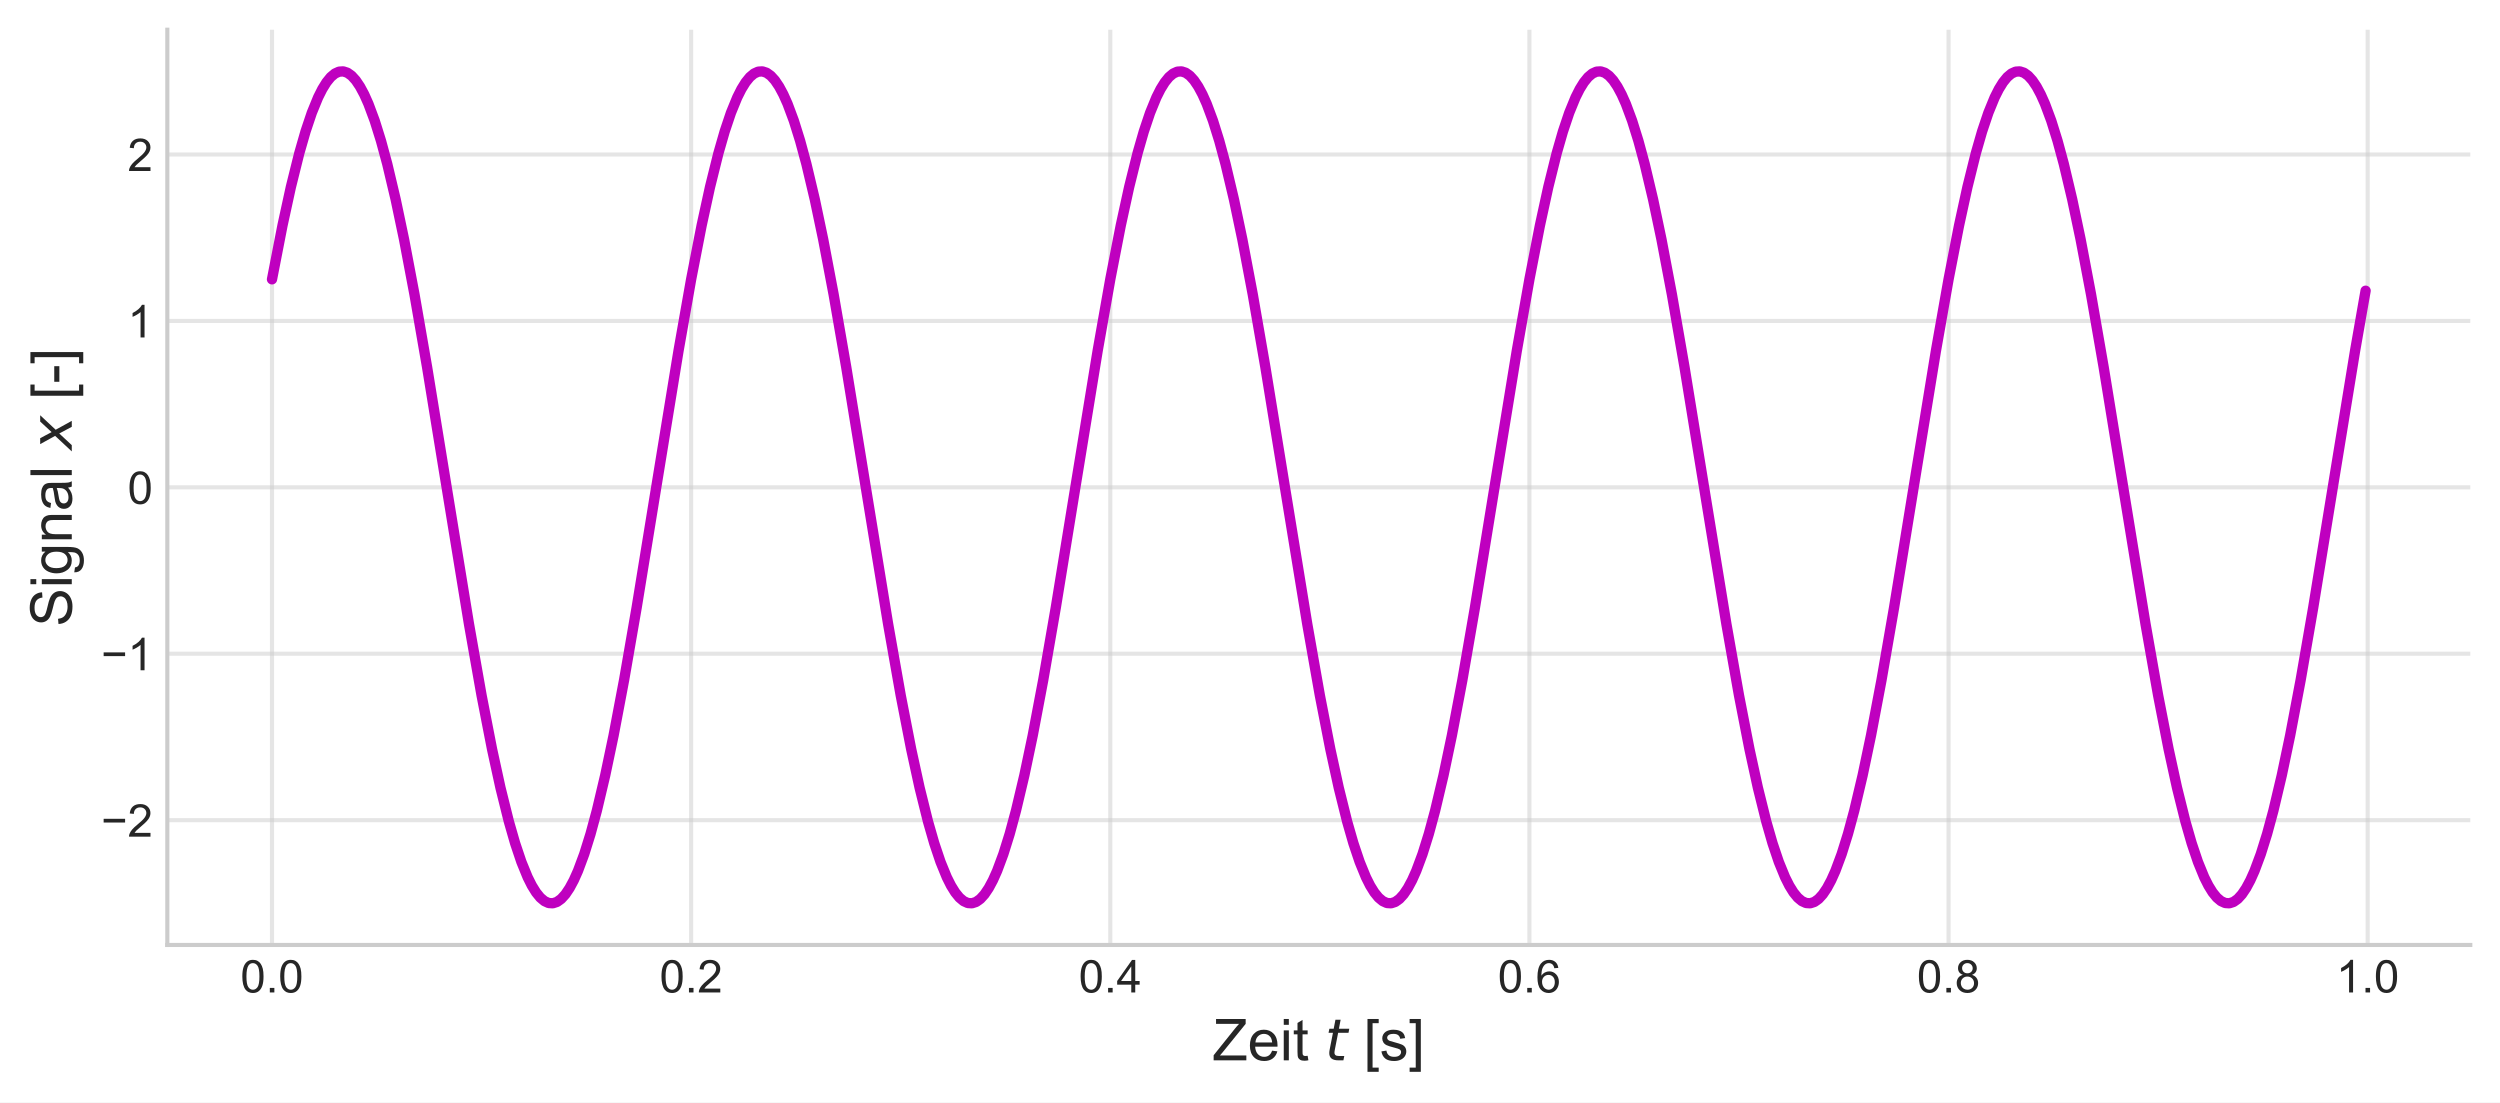
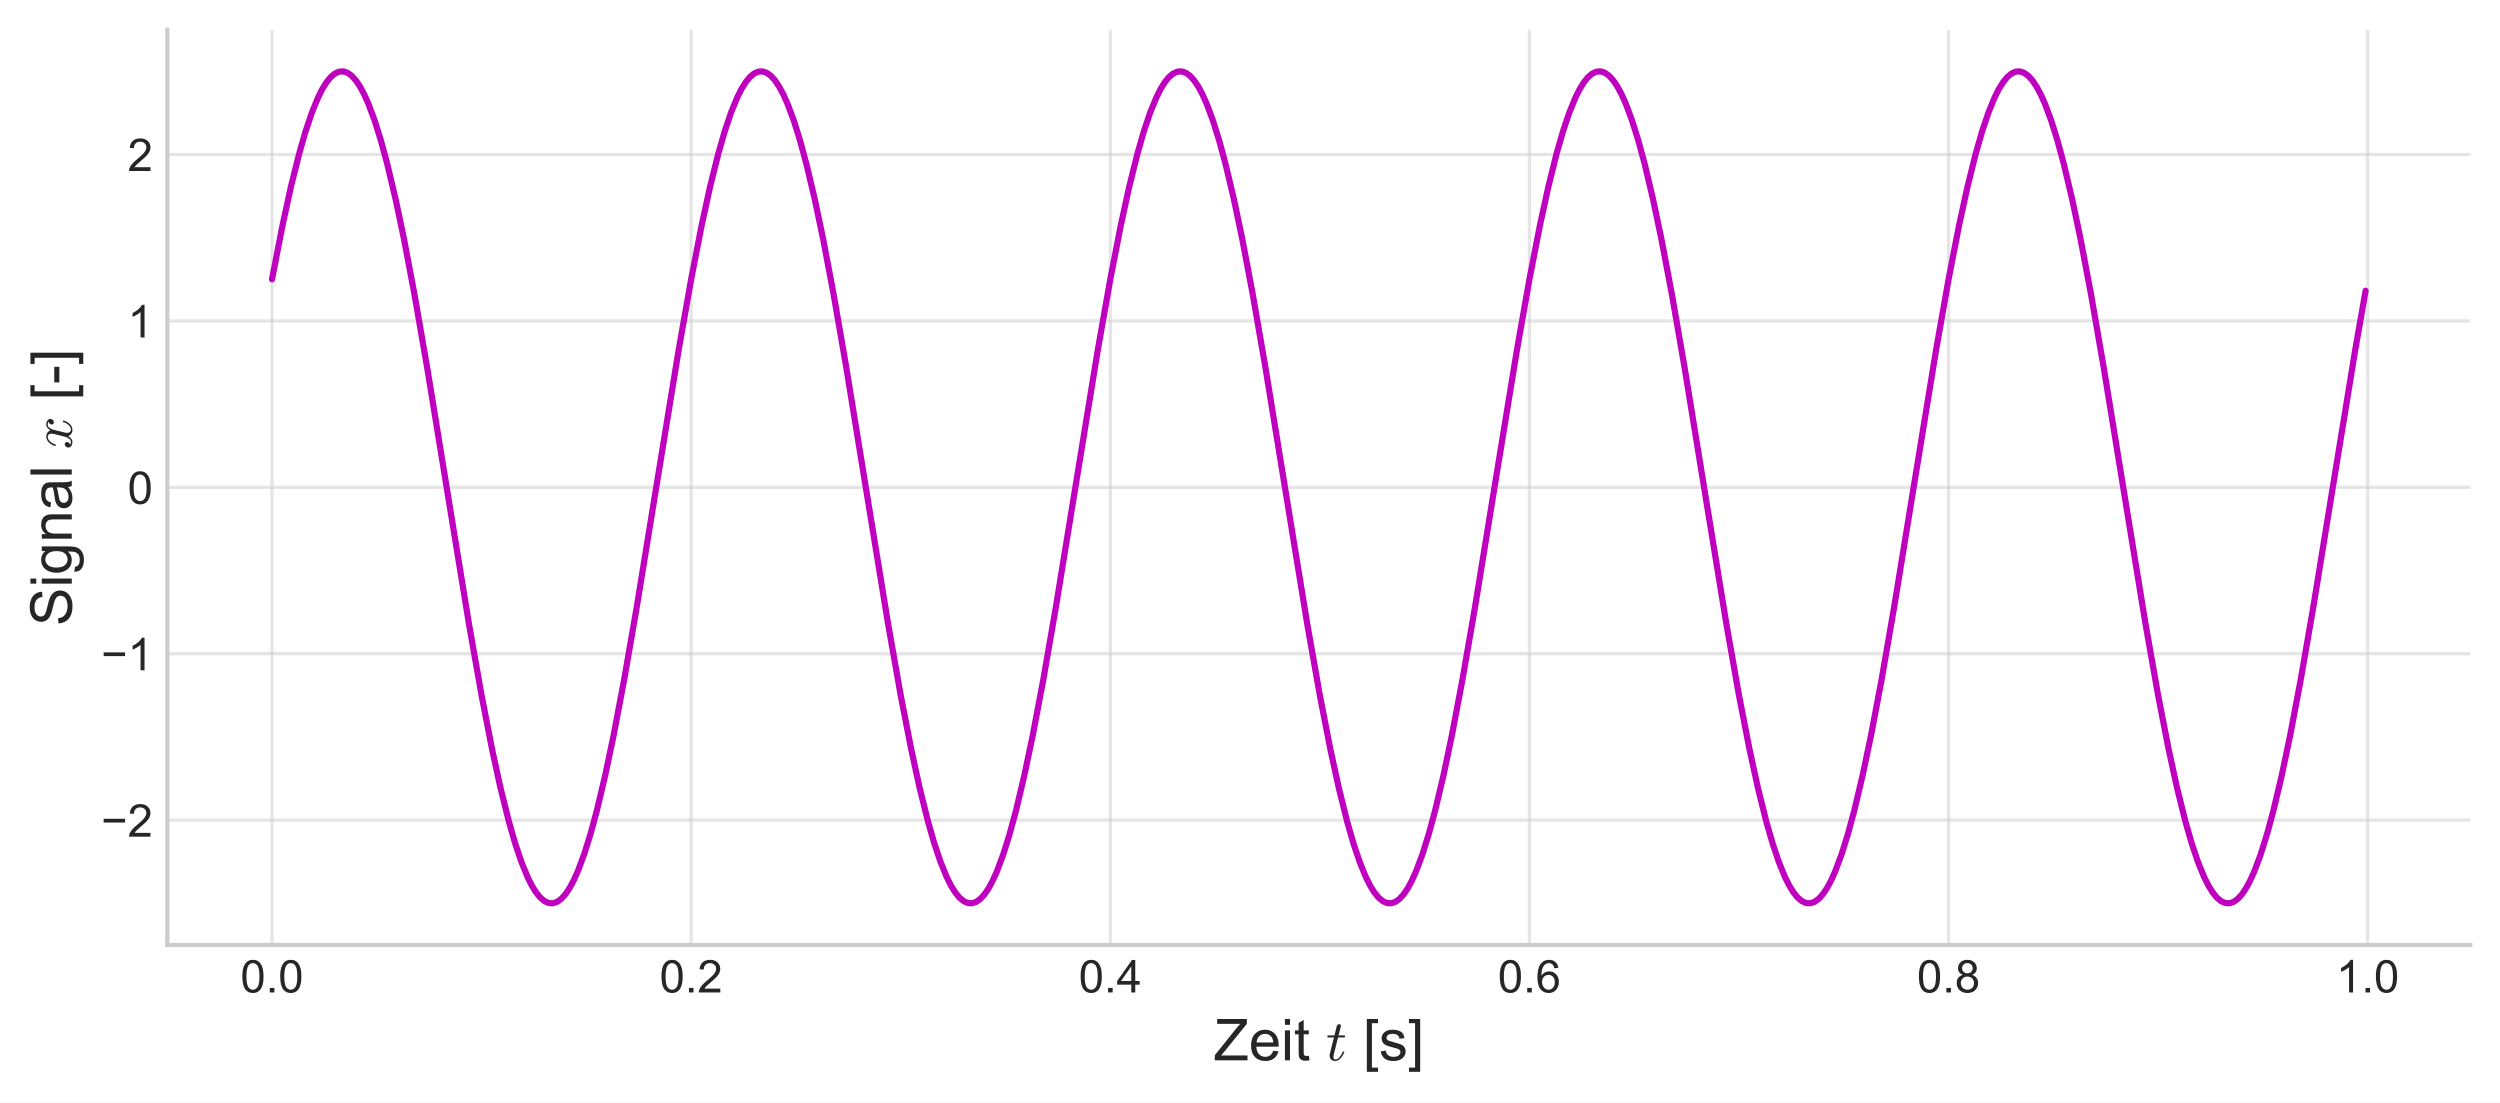
<svg xmlns="http://www.w3.org/2000/svg" xmlns:xlink="http://www.w3.org/1999/xlink" width="605.742pt" height="267.122pt" viewBox="0 0 605.742 267.122" version="1.1">
  <defs>
    <style type="text/css">*{stroke-linejoin: round; stroke-linecap: butt}</style>
  </defs>
  <g id="figure_1">
    <g id="patch_1">
      <path d="M -0 267.122  L 605.742 267.122  L 605.742 0  L -0 0  z " style="fill: #ffffff" />
    </g>
    <g id="axes_1">
      <g id="patch_2">
        <path d="M 40.542 228.96  L 598.542 228.96  L 598.542 7.2  L 40.542 7.2  z " style="fill: #ffffff" />
      </g>
      <g id="matplotlib.axis_1">
        <g id="xtick_1">
          <g id="line2d_1">
-             <path d="M 65.905 228.96  L 65.905 7.2  " clip-path="url(#pb44b450803)" style="fill: none; stroke: #cccccc; stroke-opacity: 0.5; stroke-linecap: round" />
+             <path d="M 65.905 228.96  L 65.905 7.2  " clip-path="url(#p95d1dbb4ed)" style="fill: none; stroke: #cccccc; stroke-opacity: 0.5; stroke-width: 0.8; stroke-linecap: round" />
          </g>
          <g id="line2d_2" />
          <g id="text_1">
            <g style="fill: #262626" transform="translate(58.26035 240.4683) scale(0.11 -0.11)">
              <defs>
                <path id="ArialMT-13" d="M 266 2259  Q 266 3072 433 3567  Q 600 4063 929 4331  Q 1259 4600 1759 4600  Q 2128 4600 2406 4451  Q 2684 4303 2865 4023  Q 3047 3744 3150 3342  Q 3253 2941 3253 2259  Q 3253 1453 3087 958  Q 2922 463 2592 192  Q 2263 -78 1759 -78  Q 1097 -78 719 397  Q 266 969 266 2259  z M 844 2259  Q 844 1131 1108 757  Q 1372 384 1759 384  Q 2147 384 2411 759  Q 2675 1134 2675 2259  Q 2675 3391 2411 3762  Q 2147 4134 1753 4134  Q 1366 4134 1134 3806  Q 844 3388 844 2259  z " transform="scale(0.015625)" />
                <path id="ArialMT-11" d="M 581 0  L 581 641  L 1222 641  L 1222 0  L 581 0  z " transform="scale(0.015625)" />
              </defs>
              <use xlink:href="#ArialMT-13" />
              <use xlink:href="#ArialMT-11" transform="translate(55.60938 0)" />
              <use xlink:href="#ArialMT-13" transform="translate(83.39062 0)" />
            </g>
          </g>
        </g>
        <g id="xtick_2">
          <g id="line2d_3">
-             <path d="M 167.461 228.96  L 167.461 7.2  " clip-path="url(#pb44b450803)" style="fill: none; stroke: #cccccc; stroke-opacity: 0.5; stroke-linecap: round" />
+             <path d="M 167.461 228.96  L 167.461 7.2  " clip-path="url(#p95d1dbb4ed)" style="fill: none; stroke: #cccccc; stroke-opacity: 0.5; stroke-width: 0.8; stroke-linecap: round" />
          </g>
          <g id="line2d_4" />
          <g id="text_2">
            <g style="fill: #262626" transform="translate(159.8165 240.4683) scale(0.11 -0.11)">
              <defs>
                <path id="ArialMT-15" d="M 3222 541  L 3222 0  L 194 0  Q 188 203 259 391  Q 375 700 629 1000  Q 884 1300 1366 1694  Q 2113 2306 2375 2664  Q 2638 3022 2638 3341  Q 2638 3675 2398 3904  Q 2159 4134 1775 4134  Q 1369 4134 1125 3890  Q 881 3647 878 3216  L 300 3275  Q 359 3922 746 4261  Q 1134 4600 1788 4600  Q 2447 4600 2831 4234  Q 3216 3869 3216 3328  Q 3216 3053 3103 2787  Q 2991 2522 2730 2228  Q 2469 1934 1863 1422  Q 1356 997 1212 845  Q 1069 694 975 541  L 3222 541  z " transform="scale(0.015625)" />
              </defs>
              <use xlink:href="#ArialMT-13" />
              <use xlink:href="#ArialMT-11" transform="translate(55.60938 0)" />
              <use xlink:href="#ArialMT-15" transform="translate(83.39062 0)" />
            </g>
          </g>
        </g>
        <g id="xtick_3">
          <g id="line2d_5">
-             <path d="M 269.018 228.96  L 269.018 7.2  " clip-path="url(#pb44b450803)" style="fill: none; stroke: #cccccc; stroke-opacity: 0.5; stroke-linecap: round" />
+             <path d="M 269.018 228.96  L 269.018 7.2  " clip-path="url(#p95d1dbb4ed)" style="fill: none; stroke: #cccccc; stroke-opacity: 0.5; stroke-width: 0.8; stroke-linecap: round" />
          </g>
          <g id="line2d_6" />
          <g id="text_3">
            <g style="fill: #262626" transform="translate(261.3726 240.4683) scale(0.11 -0.11)">
              <defs>
                <path id="ArialMT-17" d="M 2069 0  L 2069 1097  L 81 1097  L 81 1613  L 2172 4581  L 2631 4581  L 2631 1613  L 3250 1613  L 3250 1097  L 2631 1097  L 2631 0  L 2069 0  z M 2069 1613  L 2069 3678  L 634 1613  L 2069 1613  z " transform="scale(0.015625)" />
              </defs>
              <use xlink:href="#ArialMT-13" />
              <use xlink:href="#ArialMT-11" transform="translate(55.60938 0)" />
              <use xlink:href="#ArialMT-17" transform="translate(83.39062 0)" />
            </g>
          </g>
        </g>
        <g id="xtick_4">
          <g id="line2d_7">
-             <path d="M 370.574 228.96  L 370.574 7.2  " clip-path="url(#pb44b450803)" style="fill: none; stroke: #cccccc; stroke-opacity: 0.5; stroke-linecap: round" />
+             <path d="M 370.574 228.96  L 370.574 7.2  " clip-path="url(#p95d1dbb4ed)" style="fill: none; stroke: #cccccc; stroke-opacity: 0.5; stroke-width: 0.8; stroke-linecap: round" />
          </g>
          <g id="line2d_8" />
          <g id="text_4">
            <g style="fill: #262626" transform="translate(362.9287 240.4683) scale(0.11 -0.11)">
              <defs>
                <path id="ArialMT-19" d="M 3184 3459  L 2625 3416  Q 2550 3747 2413 3897  Q 2184 4138 1850 4138  Q 1581 4138 1378 3988  Q 1113 3794 959 3422  Q 806 3050 800 2363  Q 1003 2672 1297 2822  Q 1591 2972 1913 2972  Q 2475 2972 2870 2558  Q 3266 2144 3266 1488  Q 3266 1056 3080 686  Q 2894 316 2569 119  Q 2244 -78 1831 -78  Q 1128 -78 684 439  Q 241 956 241 2144  Q 241 3472 731 4075  Q 1159 4600 1884 4600  Q 2425 4600 2770 4297  Q 3116 3994 3184 3459  z M 888 1484  Q 888 1194 1011 928  Q 1134 663 1356 523  Q 1578 384 1822 384  Q 2178 384 2434 671  Q 2691 959 2691 1453  Q 2691 1928 2437 2201  Q 2184 2475 1800 2475  Q 1419 2475 1153 2201  Q 888 1928 888 1484  z " transform="scale(0.015625)" />
              </defs>
              <use xlink:href="#ArialMT-13" />
              <use xlink:href="#ArialMT-11" transform="translate(55.60938 0)" />
              <use xlink:href="#ArialMT-19" transform="translate(83.39062 0)" />
            </g>
          </g>
        </g>
        <g id="xtick_5">
          <g id="line2d_9">
-             <path d="M 472.13 228.96  L 472.13 7.2  " clip-path="url(#pb44b450803)" style="fill: none; stroke: #cccccc; stroke-opacity: 0.5; stroke-linecap: round" />
+             <path d="M 472.13 228.96  L 472.13 7.2  " clip-path="url(#p95d1dbb4ed)" style="fill: none; stroke: #cccccc; stroke-opacity: 0.5; stroke-width: 0.8; stroke-linecap: round" />
          </g>
          <g id="line2d_10" />
          <g id="text_5">
            <g style="fill: #262626" transform="translate(464.4848 240.4683) scale(0.11 -0.11)">
              <defs>
                <path id="ArialMT-1b" d="M 1131 2484  Q 781 2613 612 2850  Q 444 3088 444 3419  Q 444 3919 803 4259  Q 1163 4600 1759 4600  Q 2359 4600 2725 4251  Q 3091 3903 3091 3403  Q 3091 3084 2923 2848  Q 2756 2613 2416 2484  Q 2838 2347 3058 2040  Q 3278 1734 3278 1309  Q 3278 722 2862 322  Q 2447 -78 1769 -78  Q 1091 -78 675 323  Q 259 725 259 1325  Q 259 1772 486 2073  Q 713 2375 1131 2484  z M 1019 3438  Q 1019 3113 1228 2906  Q 1438 2700 1772 2700  Q 2097 2700 2305 2904  Q 2513 3109 2513 3406  Q 2513 3716 2298 3927  Q 2084 4138 1766 4138  Q 1444 4138 1231 3931  Q 1019 3725 1019 3438  z M 838 1322  Q 838 1081 952 856  Q 1066 631 1291 507  Q 1516 384 1775 384  Q 2178 384 2440 643  Q 2703 903 2703 1303  Q 2703 1709 2433 1975  Q 2163 2241 1756 2241  Q 1359 2241 1098 1978  Q 838 1716 838 1322  z " transform="scale(0.015625)" />
              </defs>
              <use xlink:href="#ArialMT-13" />
              <use xlink:href="#ArialMT-11" transform="translate(55.60938 0)" />
              <use xlink:href="#ArialMT-1b" transform="translate(83.39062 0)" />
            </g>
          </g>
        </g>
        <g id="xtick_6">
          <g id="line2d_11">
-             <path d="M 573.686 228.96  L 573.686 7.2  " clip-path="url(#pb44b450803)" style="fill: none; stroke: #cccccc; stroke-opacity: 0.5; stroke-linecap: round" />
+             <path d="M 573.686 228.96  L 573.686 7.2  " clip-path="url(#p95d1dbb4ed)" style="fill: none; stroke: #cccccc; stroke-opacity: 0.5; stroke-width: 0.8; stroke-linecap: round" />
          </g>
          <g id="line2d_12" />
          <g id="text_6">
            <g style="fill: #262626" transform="translate(566.0409 240.4683) scale(0.11 -0.11)">
              <defs>
                <path id="ArialMT-14" d="M 2384 0  L 1822 0  L 1822 3584  Q 1619 3391 1289 3197  Q 959 3003 697 2906  L 697 3450  Q 1169 3672 1522 3987  Q 1875 4303 2022 4600  L 2384 4600  L 2384 0  z " transform="scale(0.015625)" />
              </defs>
              <use xlink:href="#ArialMT-14" />
              <use xlink:href="#ArialMT-11" transform="translate(55.60938 0)" />
              <use xlink:href="#ArialMT-13" transform="translate(83.39062 0)" />
            </g>
          </g>
        </g>
        <g id="text_7">
-           <g style="fill: #262626" transform="translate(293.7817 256.9756) scale(0.14 -0.14)">
+           <g style="fill: #262626" transform="translate(294.0617 256.9756) scale(0.14 -0.14)">
            <defs>
              <path id="ArialMT-3d" d="M 128 0  L 128 563  L 2475 3497  Q 2725 3809 2950 4041  L 394 4041  L 394 4581  L 3675 4581  L 3675 4041  L 1103 863  L 825 541  L 3750 541  L 3750 0  L 128 0  z " transform="scale(0.015625)" />
              <path id="ArialMT-48" d="M 2694 1069  L 3275 997  Q 3138 488 2766 206  Q 2394 -75 1816 -75  Q 1088 -75 661 373  Q 234 822 234 1631  Q 234 2469 665 2931  Q 1097 3394 1784 3394  Q 2450 3394 2872 2941  Q 3294 2488 3294 1666  Q 3294 1616 3291 1516  L 816 1516  Q 847 969 1125 678  Q 1403 388 1819 388  Q 2128 388 2347 550  Q 2566 713 2694 1069  z M 847 1978  L 2700 1978  Q 2663 2397 2488 2606  Q 2219 2931 1791 2931  Q 1403 2931 1139 2672  Q 875 2413 847 1978  z " transform="scale(0.015625)" />
              <path id="ArialMT-4c" d="M 425 3934  L 425 4581  L 988 4581  L 988 3934  L 425 3934  z M 425 0  L 425 3319  L 988 3319  L 988 0  L 425 0  z " transform="scale(0.015625)" />
              <path id="ArialMT-57" d="M 1650 503  L 1731 6  Q 1494 -44 1306 -44  Q 1000 -44 831 53  Q 663 150 594 308  Q 525 466 525 972  L 525 2881  L 113 2881  L 113 3319  L 525 3319  L 525 4141  L 1084 4478  L 1084 3319  L 1650 3319  L 1650 2881  L 1084 2881  L 1084 941  Q 1084 700 1114 631  Q 1144 563 1211 522  Q 1278 481 1403 481  Q 1497 481 1650 503  z " transform="scale(0.015625)" />
              <path id="ArialMT-3" transform="scale(0.015625)" />
-               <path id="DejaVuSans-Oblique-57" d="M 2706 3500  L 2619 3053  L 1472 3053  L 1100 1153  Q 1081 1047 1072 975  Q 1063 903 1063 863  Q 1063 663 1183 572  Q 1303 481 1569 481  L 2150 481  L 2053 0  L 1503 0  Q 991 0 739 200  Q 488 400 488 806  Q 488 878 497 964  Q 506 1050 525 1153  L 897 3053  L 409 3053  L 500 3500  L 978 3500  L 1172 4494  L 1747 4494  L 1556 3500  L 2706 3500  z " transform="scale(0.015625)" />
+               <path id="Cmmi10-30" d="M 397 519  Q 397 613 416 697  L 878 2534  L 206 2534  Q 141 2534 141 2619  Q 166 2759 225 2759  L 934 2759  L 1191 3803  Q 1216 3888 1291 3947  Q 1366 4006 1459 4006  Q 1541 4006 1595 3957  Q 1650 3909 1650 3828  Q 1650 3809 1648 3798  Q 1647 3788 1644 3775  L 1388 2759  L 2047 2759  Q 2113 2759 2113 2675  Q 2109 2659 2100 2621  Q 2091 2584 2075 2559  Q 2059 2534 2028 2534  L 1331 2534  L 872 684  Q 825 503 825 372  Q 825 97 1013 97  Q 1294 97 1511 361  Q 1728 625 1844 941  Q 1869 978 1894 978  L 1972 978  Q 1997 978 2012 961  Q 2028 944 2028 922  Q 2028 909 2022 903  Q 1881 516 1612 222  Q 1344 -72 997 -72  Q 744 -72 570 93  Q 397 259 397 519  z " transform="scale(0.015625)" />
              <path id="ArialMT-3e" d="M 434 -1272  L 434 4581  L 1675 4581  L 1675 4116  L 997 4116  L 997 -806  L 1675 -806  L 1675 -1272  L 434 -1272  z " transform="scale(0.015625)" />
              <path id="ArialMT-56" d="M 197 991  L 753 1078  Q 800 744 1014 566  Q 1228 388 1613 388  Q 2000 388 2187 545  Q 2375 703 2375 916  Q 2375 1106 2209 1216  Q 2094 1291 1634 1406  Q 1016 1563 777 1677  Q 538 1791 414 1992  Q 291 2194 291 2438  Q 291 2659 392 2848  Q 494 3038 669 3163  Q 800 3259 1026 3326  Q 1253 3394 1513 3394  Q 1903 3394 2198 3281  Q 2494 3169 2634 2976  Q 2775 2784 2828 2463  L 2278 2388  Q 2241 2644 2061 2787  Q 1881 2931 1553 2931  Q 1166 2931 1000 2803  Q 834 2675 834 2503  Q 834 2394 903 2306  Q 972 2216 1119 2156  Q 1203 2125 1616 2013  Q 2213 1853 2448 1751  Q 2684 1650 2818 1456  Q 2953 1263 2953 975  Q 2953 694 2789 445  Q 2625 197 2315 61  Q 2006 -75 1616 -75  Q 969 -75 630 194  Q 291 463 197 991  z " transform="scale(0.015625)" />
              <path id="ArialMT-40" d="M 1363 -1272  L 122 -1272  L 122 -806  L 800 -806  L 800 4116  L 122 4116  L 122 4581  L 1363 4581  L 1363 -1272  z " transform="scale(0.015625)" />
            </defs>
            <use xlink:href="#ArialMT-3d" transform="translate(0 0.421875)" />
            <use xlink:href="#ArialMT-48" transform="translate(61.08398 0.421875)" />
            <use xlink:href="#ArialMT-4c" transform="translate(116.6992 0.421875)" />
            <use xlink:href="#ArialMT-57" transform="translate(138.916 0.421875)" />
            <use xlink:href="#ArialMT-3" transform="translate(166.6992 0.421875)" />
-             <use xlink:href="#DejaVuSans-Oblique-57" transform="translate(194.4824 0.421875)" />
-             <use xlink:href="#ArialMT-3" transform="translate(233.6914 0.421875)" />
-             <use xlink:href="#ArialMT-3e" transform="translate(261.4746 0.421875)" />
-             <use xlink:href="#ArialMT-56" transform="translate(289.2578 0.421875)" />
-             <use xlink:href="#ArialMT-40" transform="translate(339.2578 0.421875)" />
+             <use xlink:href="#Cmmi10-30" transform="translate(194.4824 0.421875)" />
+             <use xlink:href="#ArialMT-3" transform="translate(230.5664 0.421875)" />
+             <use xlink:href="#ArialMT-3e" transform="translate(258.3496 0.421875)" />
+             <use xlink:href="#ArialMT-56" transform="translate(286.1328 0.421875)" />
+             <use xlink:href="#ArialMT-40" transform="translate(336.1328 0.421875)" />
          </g>
        </g>
      </g>
      <g id="matplotlib.axis_2">
        <g id="ytick_1">
          <g id="line2d_13">
-             <path d="M 40.542 198.724  L 598.542 198.724  " clip-path="url(#pb44b450803)" style="fill: none; stroke: #cccccc; stroke-opacity: 0.5; stroke-linecap: round" />
+             <path d="M 40.542 198.724  L 598.542 198.724  " clip-path="url(#p95d1dbb4ed)" style="fill: none; stroke: #cccccc; stroke-opacity: 0.5; stroke-width: 0.8; stroke-linecap: round" />
          </g>
          <g id="line2d_14" />
          <g id="text_8">
            <g style="fill: #262626" transform="translate(24.5 202.7286) scale(0.11 -0.11)">
              <defs>
                <path id="ArialMT-ed" d="M 3381 1997  L 356 1997  L 356 2522  L 3381 2522  L 3381 1997  z " transform="scale(0.015625)" />
              </defs>
              <use xlink:href="#ArialMT-ed" />
              <use xlink:href="#ArialMT-15" transform="translate(58.40625 0)" />
            </g>
          </g>
        </g>
        <g id="ytick_2">
          <g id="line2d_15">
-             <path d="M 40.542 158.402  L 598.542 158.402  " clip-path="url(#pb44b450803)" style="fill: none; stroke: #cccccc; stroke-opacity: 0.5; stroke-linecap: round" />
+             <path d="M 40.542 158.402  L 598.542 158.402  " clip-path="url(#p95d1dbb4ed)" style="fill: none; stroke: #cccccc; stroke-opacity: 0.5; stroke-width: 0.8; stroke-linecap: round" />
          </g>
          <g id="line2d_16" />
          <g id="text_9">
            <g style="fill: #262626" transform="translate(24.5 162.4064) scale(0.11 -0.11)">
              <use xlink:href="#ArialMT-ed" />
              <use xlink:href="#ArialMT-14" transform="translate(58.40625 0)" />
            </g>
          </g>
        </g>
        <g id="ytick_3">
          <g id="line2d_17">
-             <path d="M 40.542 118.08  L 598.542 118.08  " clip-path="url(#pb44b450803)" style="fill: none; stroke: #cccccc; stroke-opacity: 0.5; stroke-linecap: round" />
+             <path d="M 40.542 118.08  L 598.542 118.08  " clip-path="url(#p95d1dbb4ed)" style="fill: none; stroke: #cccccc; stroke-opacity: 0.5; stroke-width: 0.8; stroke-linecap: round" />
          </g>
          <g id="line2d_18" />
          <g id="text_10">
            <g style="fill: #262626" transform="translate(30.92469 122.0841) scale(0.11 -0.11)">
              <use xlink:href="#ArialMT-13" />
            </g>
          </g>
        </g>
        <g id="ytick_4">
          <g id="line2d_19">
-             <path d="M 40.542 77.758  L 598.542 77.758  " clip-path="url(#pb44b450803)" style="fill: none; stroke: #cccccc; stroke-opacity: 0.5; stroke-linecap: round" />
+             <path d="M 40.542 77.758  L 598.542 77.758  " clip-path="url(#p95d1dbb4ed)" style="fill: none; stroke: #cccccc; stroke-opacity: 0.5; stroke-width: 0.8; stroke-linecap: round" />
          </g>
          <g id="line2d_20" />
          <g id="text_11">
            <g style="fill: #262626" transform="translate(30.92469 81.76194) scale(0.11 -0.11)">
              <use xlink:href="#ArialMT-14" />
            </g>
          </g>
        </g>
        <g id="ytick_5">
          <g id="line2d_21">
-             <path d="M 40.542 37.436  L 598.542 37.436  " clip-path="url(#pb44b450803)" style="fill: none; stroke: #cccccc; stroke-opacity: 0.5; stroke-linecap: round" />
+             <path d="M 40.542 37.436  L 598.542 37.436  " clip-path="url(#p95d1dbb4ed)" style="fill: none; stroke: #cccccc; stroke-opacity: 0.5; stroke-width: 0.8; stroke-linecap: round" />
          </g>
          <g id="line2d_22" />
          <g id="text_12">
            <g style="fill: #262626" transform="translate(30.92469 41.43973) scale(0.11 -0.11)">
              <use xlink:href="#ArialMT-15" />
            </g>
          </g>
        </g>
        <g id="text_13">
-           <g style="fill: #262626" transform="translate(17.42 151.82) rotate(-90) scale(0.14 -0.14)">
+           <g style="fill: #262626" transform="translate(17.42 151.68) rotate(-90) scale(0.14 -0.14)">
            <defs>
              <path id="ArialMT-36" d="M 288 1472  L 859 1522  Q 900 1178 1048 958  Q 1197 738 1509 602  Q 1822 466 2213 466  Q 2559 466 2825 569  Q 3091 672 3220 851  Q 3350 1031 3350 1244  Q 3350 1459 3225 1620  Q 3100 1781 2813 1891  Q 2628 1963 1997 2114  Q 1366 2266 1113 2400  Q 784 2572 623 2826  Q 463 3081 463 3397  Q 463 3744 659 4045  Q 856 4347 1234 4503  Q 1613 4659 2075 4659  Q 2584 4659 2973 4495  Q 3363 4331 3572 4012  Q 3781 3694 3797 3291  L 3216 3247  Q 3169 3681 2898 3903  Q 2628 4125 2100 4125  Q 1550 4125 1298 3923  Q 1047 3722 1047 3438  Q 1047 3191 1225 3031  Q 1400 2872 2139 2705  Q 2878 2538 3153 2413  Q 3553 2228 3743 1945  Q 3934 1663 3934 1294  Q 3934 928 3725 604  Q 3516 281 3123 101  Q 2731 -78 2241 -78  Q 1619 -78 1198 103  Q 778 284 539 648  Q 300 1013 288 1472  z " transform="scale(0.015625)" />
              <path id="ArialMT-4a" d="M 319 -275  L 866 -356  Q 900 -609 1056 -725  Q 1266 -881 1628 -881  Q 2019 -881 2231 -725  Q 2444 -569 2519 -288  Q 2563 -116 2559 434  Q 2191 0 1641 0  Q 956 0 581 494  Q 206 988 206 1678  Q 206 2153 378 2554  Q 550 2956 876 3175  Q 1203 3394 1644 3394  Q 2231 3394 2613 2919  L 2613 3319  L 3131 3319  L 3131 450  Q 3131 -325 2973 -648  Q 2816 -972 2473 -1159  Q 2131 -1347 1631 -1347  Q 1038 -1347 672 -1080  Q 306 -813 319 -275  z M 784 1719  Q 784 1066 1043 766  Q 1303 466 1694 466  Q 2081 466 2343 764  Q 2606 1063 2606 1700  Q 2606 2309 2336 2618  Q 2066 2928 1684 2928  Q 1309 2928 1046 2623  Q 784 2319 784 1719  z " transform="scale(0.015625)" />
              <path id="ArialMT-51" d="M 422 0  L 422 3319  L 928 3319  L 928 2847  Q 1294 3394 1984 3394  Q 2284 3394 2536 3286  Q 2788 3178 2913 3003  Q 3038 2828 3088 2588  Q 3119 2431 3119 2041  L 3119 0  L 2556 0  L 2556 2019  Q 2556 2363 2490 2533  Q 2425 2703 2258 2804  Q 2091 2906 1866 2906  Q 1506 2906 1245 2678  Q 984 2450 984 1813  L 984 0  L 422 0  z " transform="scale(0.015625)" />
              <path id="ArialMT-44" d="M 2588 409  Q 2275 144 1986 34  Q 1697 -75 1366 -75  Q 819 -75 525 192  Q 231 459 231 875  Q 231 1119 342 1320  Q 453 1522 633 1644  Q 813 1766 1038 1828  Q 1203 1872 1538 1913  Q 2219 1994 2541 2106  Q 2544 2222 2544 2253  Q 2544 2597 2384 2738  Q 2169 2928 1744 2928  Q 1347 2928 1158 2789  Q 969 2650 878 2297  L 328 2372  Q 403 2725 575 2942  Q 747 3159 1072 3276  Q 1397 3394 1825 3394  Q 2250 3394 2515 3294  Q 2781 3194 2906 3042  Q 3031 2891 3081 2659  Q 3109 2516 3109 2141  L 3109 1391  Q 3109 606 3145 398  Q 3181 191 3288 0  L 2700 0  Q 2613 175 2588 409  z M 2541 1666  Q 2234 1541 1622 1453  Q 1275 1403 1131 1340  Q 988 1278 909 1158  Q 831 1038 831 891  Q 831 666 1001 516  Q 1172 366 1500 366  Q 1825 366 2078 508  Q 2331 650 2450 897  Q 2541 1088 2541 1459  L 2541 1666  z " transform="scale(0.015625)" />
              <path id="ArialMT-4f" d="M 409 0  L 409 4581  L 972 4581  L 972 0  L 409 0  z " transform="scale(0.015625)" />
-               <path id="DejaVuSans-Oblique-5b" d="M 3841 3500  L 2234 1784  L 3219 0  L 2559 0  L 1819 1388  L 531 0  L -166 0  L 1556 1844  L 641 3500  L 1300 3500  L 1972 2234  L 3144 3500  L 3841 3500  z " transform="scale(0.015625)" />
+               <path id="Cmmi10-3f" d="M 500 184  Q 613 97 819 97  Q 1019 97 1172 289  Q 1325 481 1381 709  L 1672 1844  Q 1741 2153 1741 2266  Q 1741 2425 1652 2544  Q 1563 2663 1403 2663  Q 1200 2663 1022 2536  Q 844 2409 722 2214  Q 600 2019 550 1819  Q 538 1778 500 1778  L 422 1778  Q 372 1778 372 1838  L 372 1856  Q 434 2094 584 2320  Q 734 2547 951 2687  Q 1169 2828 1416 2828  Q 1650 2828 1839 2703  Q 2028 2578 2106 2363  Q 2216 2559 2386 2693  Q 2556 2828 2759 2828  Q 2897 2828 3040 2779  Q 3184 2731 3275 2631  Q 3366 2531 3366 2381  Q 3366 2219 3261 2101  Q 3156 1984 2994 1984  Q 2891 1984 2822 2050  Q 2753 2116 2753 2216  Q 2753 2350 2845 2451  Q 2938 2553 3066 2572  Q 2950 2663 2747 2663  Q 2541 2663 2389 2472  Q 2238 2281 2175 2047  L 1894 916  Q 1825 659 1825 494  Q 1825 331 1917 214  Q 2009 97 2163 97  Q 2463 97 2698 361  Q 2934 625 3009 941  Q 3022 978 3059 978  L 3138 978  Q 3163 978 3178 961  Q 3194 944 3194 922  Q 3194 916 3188 903  Q 3097 522 2806 225  Q 2516 -72 2150 -72  Q 1916 -72 1727 54  Q 1538 181 1459 397  Q 1359 209 1182 68  Q 1006 -72 806 -72  Q 669 -72 523 -23  Q 378 25 287 125  Q 197 225 197 378  Q 197 528 301 651  Q 406 775 563 775  Q 669 775 741 711  Q 813 647 813 544  Q 813 409 723 309  Q 634 209 500 184  z " transform="scale(0.015625)" />
              <path id="ArialMT-10" d="M 203 1375  L 203 1941  L 1931 1941  L 1931 1375  L 203 1375  z " transform="scale(0.015625)" />
            </defs>
            <use xlink:href="#ArialMT-36" transform="translate(0 0.203125)" />
            <use xlink:href="#ArialMT-4c" transform="translate(66.69922 0.203125)" />
            <use xlink:href="#ArialMT-4a" transform="translate(88.91602 0.203125)" />
            <use xlink:href="#ArialMT-51" transform="translate(144.5312 0.203125)" />
            <use xlink:href="#ArialMT-44" transform="translate(200.1465 0.203125)" />
            <use xlink:href="#ArialMT-4f" transform="translate(255.7617 0.203125)" />
            <use xlink:href="#ArialMT-3" transform="translate(277.9785 0.203125)" />
-             <use xlink:href="#DejaVuSans-Oblique-5b" transform="translate(305.7617 0.203125)" />
-             <use xlink:href="#ArialMT-3" transform="translate(364.9414 0.203125)" />
-             <use xlink:href="#ArialMT-3e" transform="translate(392.7246 0.203125)" />
-             <use xlink:href="#ArialMT-10" transform="translate(420.5078 0.203125)" />
-             <use xlink:href="#ArialMT-40" transform="translate(453.8086 0.203125)" />
+             <use xlink:href="#Cmmi10-3f" transform="translate(305.7617 0.203125)" />
+             <use xlink:href="#ArialMT-3" transform="translate(362.8418 0.203125)" />
+             <use xlink:href="#ArialMT-3e" transform="translate(390.625 0.203125)" />
+             <use xlink:href="#ArialMT-10" transform="translate(418.4082 0.203125)" />
+             <use xlink:href="#ArialMT-40" transform="translate(451.709 0.203125)" />
          </g>
        </g>
      </g>
      <g id="line2d_23">
-         <path d="M 65.905 67.677  L 68.444 54.641  L 70.475 45.323  L 72.507 37.152  L 74.03 31.855  L 75.553 27.323  L 77.077 23.597  L 78.092 21.577  L 79.108 19.938  L 80.123 18.686  L 81.139 17.827  L 82.154 17.363  L 83.17 17.297  L 84.185 17.628  L 85.201 18.356  L 86.217 19.477  L 87.232 20.988  L 88.248 22.882  L 89.263 25.151  L 90.787 29.24  L 92.31 34.117  L 93.833 39.739  L 95.864 48.308  L 97.896 57.977  L 100.434 71.377  L 103.481 88.944  L 108.051 117.024  L 113.637 151.232  L 116.683 168.483  L 119.222 181.519  L 121.253 190.837  L 123.285 199.008  L 124.808 204.305  L 126.331 208.837  L 127.855 212.563  L 128.87 214.583  L 129.886 216.222  L 130.901 217.474  L 131.917 218.333  L 132.932 218.797  L 133.948 218.863  L 134.964 218.532  L 135.979 217.804  L 136.995 216.683  L 138.01 215.172  L 139.026 213.278  L 140.041 211.009  L 141.565 206.92  L 143.088 202.043  L 144.611 196.421  L 146.642 187.852  L 148.674 178.183  L 151.212 164.783  L 154.259 147.216  L 158.829 119.136  L 164.415 84.928  L 167.461 67.677  L 170 54.641  L 172.031 45.323  L 174.063 37.152  L 175.586 31.855  L 177.109 27.323  L 178.633 23.597  L 179.648 21.577  L 180.664 19.938  L 181.679 18.686  L 182.695 17.827  L 183.71 17.363  L 184.726 17.297  L 185.742 17.628  L 186.757 18.356  L 187.773 19.477  L 188.788 20.988  L 189.804 22.882  L 190.819 25.151  L 192.343 29.24  L 193.866 34.117  L 195.389 39.739  L 197.421 48.308  L 199.452 57.977  L 201.991 71.377  L 205.037 88.944  L 209.607 117.024  L 215.193 151.232  L 218.24 168.483  L 220.778 181.519  L 222.81 190.837  L 224.841 199.008  L 226.364 204.305  L 227.887 208.837  L 229.411 212.563  L 230.426 214.583  L 231.442 216.222  L 232.457 217.474  L 233.473 218.333  L 234.488 218.797  L 235.504 218.863  L 236.52 218.532  L 237.535 217.804  L 238.551 216.683  L 239.566 215.172  L 240.582 213.278  L 241.597 211.009  L 243.121 206.92  L 244.644 202.043  L 246.167 196.421  L 248.199 187.852  L 250.23 178.183  L 252.769 164.783  L 255.815 147.216  L 260.385 119.136  L 265.971 84.928  L 269.018 67.677  L 271.556 54.641  L 273.588 45.323  L 275.619 37.152  L 277.142 31.855  L 278.665 27.323  L 280.189 23.597  L 281.204 21.577  L 282.22 19.938  L 283.235 18.686  L 284.251 17.827  L 285.267 17.363  L 286.282 17.297  L 287.298 17.628  L 288.313 18.356  L 289.329 19.477  L 290.344 20.988  L 291.36 22.882  L 292.375 25.151  L 293.899 29.24  L 295.422 34.117  L 296.945 39.739  L 298.977 48.308  L 301.008 57.977  L 303.547 71.377  L 306.593 88.944  L 311.163 117.024  L 316.749 151.232  L 319.796 168.483  L 322.335 181.519  L 324.366 190.837  L 326.397 199.008  L 327.92 204.305  L 329.443 208.837  L 330.967 212.563  L 331.982 214.583  L 332.998 216.222  L 334.013 217.474  L 335.029 218.333  L 336.045 218.797  L 337.06 218.863  L 338.076 218.532  L 339.091 217.804  L 340.107 216.683  L 341.122 215.172  L 342.138 213.278  L 343.154 211.009  L 344.677 206.92  L 346.2 202.043  L 347.724 196.421  L 349.755 187.852  L 351.786 178.183  L 354.325 164.783  L 357.371 147.216  L 361.941 119.136  L 367.527 84.928  L 370.574 67.677  L 373.113 54.641  L 375.144 45.323  L 377.175 37.152  L 378.698 31.855  L 380.221 27.323  L 381.745 23.597  L 382.76 21.577  L 383.776 19.938  L 384.792 18.686  L 385.807 17.827  L 386.823 17.363  L 387.838 17.297  L 388.854 17.628  L 389.869 18.356  L 390.885 19.477  L 391.9 20.988  L 392.916 22.882  L 393.932 25.151  L 395.455 29.24  L 396.978 34.117  L 398.502 39.739  L 400.533 48.308  L 402.564 57.977  L 405.103 71.377  L 408.149 88.944  L 412.719 117.024  L 418.305 151.232  L 421.352 168.483  L 423.891 181.519  L 425.922 190.837  L 427.953 199.008  L 429.476 204.305  L 431 208.837  L 432.523 212.563  L 433.538 214.583  L 434.554 216.222  L 435.57 217.474  L 436.585 218.333  L 437.601 218.797  L 438.616 218.863  L 439.632 218.532  L 440.647 217.804  L 441.663 216.683  L 442.678 215.172  L 443.694 213.278  L 444.71 211.009  L 446.233 206.92  L 447.756 202.043  L 449.28 196.421  L 451.311 187.852  L 453.342 178.183  L 455.881 164.783  L 458.927 147.216  L 463.497 119.136  L 469.083 84.928  L 472.13 67.677  L 474.669 54.641  L 476.7 45.323  L 478.731 37.152  L 480.254 31.855  L 481.778 27.323  L 483.301 23.597  L 484.316 21.577  L 485.332 19.938  L 486.348 18.686  L 487.363 17.827  L 488.379 17.363  L 489.394 17.297  L 490.41 17.628  L 491.425 18.356  L 492.441 19.477  L 493.457 20.988  L 494.472 22.882  L 495.488 25.151  L 497.011 29.24  L 498.534 34.117  L 500.058 39.739  L 502.089 48.308  L 504.12 57.977  L 506.659 71.377  L 509.706 88.944  L 514.276 117.024  L 519.861 151.232  L 522.908 168.483  L 525.447 181.519  L 527.478 190.837  L 529.509 199.008  L 531.032 204.305  L 532.556 208.837  L 534.079 212.563  L 535.095 214.583  L 536.11 216.222  L 537.126 217.474  L 538.141 218.333  L 539.157 218.797  L 540.172 218.863  L 541.188 218.532  L 542.203 217.804  L 543.219 216.683  L 544.235 215.172  L 545.25 213.278  L 546.266 211.009  L 547.789 206.92  L 549.312 202.043  L 550.836 196.421  L 552.867 187.852  L 554.898 178.183  L 557.437 164.783  L 560.484 147.216  L 565.054 119.136  L 570.639 84.928  L 573.178 70.444  L 573.178 70.444  " clip-path="url(#pb44b450803)" style="fill: none; stroke: #bf00bf; stroke-width: 2.5; stroke-linecap: round" />
+         <path d="M 65.905 67.677  L 68.444 54.641  L 70.475 45.323  L 72.507 37.152  L 74.03 31.855  L 75.553 27.323  L 77.077 23.597  L 78.092 21.577  L 79.108 19.938  L 80.123 18.686  L 81.139 17.827  L 82.154 17.363  L 83.17 17.297  L 84.185 17.628  L 85.201 18.356  L 86.217 19.477  L 87.232 20.988  L 88.248 22.882  L 89.263 25.151  L 90.787 29.24  L 92.31 34.117  L 93.833 39.739  L 95.864 48.308  L 97.896 57.977  L 100.434 71.377  L 103.481 88.944  L 108.051 117.024  L 113.637 151.232  L 116.683 168.483  L 119.222 181.519  L 121.253 190.837  L 123.285 199.008  L 124.808 204.305  L 126.331 208.837  L 127.855 212.563  L 128.87 214.583  L 129.886 216.222  L 130.901 217.474  L 131.917 218.333  L 132.932 218.797  L 133.948 218.863  L 134.964 218.532  L 135.979 217.804  L 136.995 216.683  L 138.01 215.172  L 139.026 213.278  L 140.041 211.009  L 141.565 206.92  L 143.088 202.043  L 144.611 196.421  L 146.642 187.852  L 148.674 178.183  L 151.212 164.783  L 154.259 147.216  L 158.829 119.136  L 164.415 84.928  L 167.461 67.677  L 170 54.641  L 172.031 45.323  L 174.063 37.152  L 175.586 31.855  L 177.109 27.323  L 178.633 23.597  L 179.648 21.577  L 180.664 19.938  L 181.679 18.686  L 182.695 17.827  L 183.71 17.363  L 184.726 17.297  L 185.742 17.628  L 186.757 18.356  L 187.773 19.477  L 188.788 20.988  L 189.804 22.882  L 190.819 25.151  L 192.343 29.24  L 193.866 34.117  L 195.389 39.739  L 197.421 48.308  L 199.452 57.977  L 201.991 71.377  L 205.037 88.944  L 209.607 117.024  L 215.193 151.232  L 218.24 168.483  L 220.778 181.519  L 222.81 190.837  L 224.841 199.008  L 226.364 204.305  L 227.887 208.837  L 229.411 212.563  L 230.426 214.583  L 231.442 216.222  L 232.457 217.474  L 233.473 218.333  L 234.488 218.797  L 235.504 218.863  L 236.52 218.532  L 237.535 217.804  L 238.551 216.683  L 239.566 215.172  L 240.582 213.278  L 241.597 211.009  L 243.121 206.92  L 244.644 202.043  L 246.167 196.421  L 248.199 187.852  L 250.23 178.183  L 252.769 164.783  L 255.815 147.216  L 260.385 119.136  L 265.971 84.928  L 269.018 67.677  L 271.556 54.641  L 273.588 45.323  L 275.619 37.152  L 277.142 31.855  L 278.665 27.323  L 280.189 23.597  L 281.204 21.577  L 282.22 19.938  L 283.235 18.686  L 284.251 17.827  L 285.267 17.363  L 286.282 17.297  L 287.298 17.628  L 288.313 18.356  L 289.329 19.477  L 290.344 20.988  L 291.36 22.882  L 292.375 25.151  L 293.899 29.24  L 295.422 34.117  L 296.945 39.739  L 298.977 48.308  L 301.008 57.977  L 303.547 71.377  L 306.593 88.944  L 311.163 117.024  L 316.749 151.232  L 319.796 168.483  L 322.335 181.519  L 324.366 190.837  L 326.397 199.008  L 327.92 204.305  L 329.443 208.837  L 330.967 212.563  L 331.982 214.583  L 332.998 216.222  L 334.013 217.474  L 335.029 218.333  L 336.045 218.797  L 337.06 218.863  L 338.076 218.532  L 339.091 217.804  L 340.107 216.683  L 341.122 215.172  L 342.138 213.278  L 343.154 211.009  L 344.677 206.92  L 346.2 202.043  L 347.724 196.421  L 349.755 187.852  L 351.786 178.183  L 354.325 164.783  L 357.371 147.216  L 361.941 119.136  L 367.527 84.928  L 370.574 67.677  L 373.113 54.641  L 375.144 45.323  L 377.175 37.152  L 378.698 31.855  L 380.221 27.323  L 381.745 23.597  L 382.76 21.577  L 383.776 19.938  L 384.792 18.686  L 385.807 17.827  L 386.823 17.363  L 387.838 17.297  L 388.854 17.628  L 389.869 18.356  L 390.885 19.477  L 391.9 20.988  L 392.916 22.882  L 393.932 25.151  L 395.455 29.24  L 396.978 34.117  L 398.502 39.739  L 400.533 48.308  L 402.564 57.977  L 405.103 71.377  L 408.149 88.944  L 412.719 117.024  L 418.305 151.232  L 421.352 168.483  L 423.891 181.519  L 425.922 190.837  L 427.953 199.008  L 429.476 204.305  L 431 208.837  L 432.523 212.563  L 433.538 214.583  L 434.554 216.222  L 435.57 217.474  L 436.585 218.333  L 437.601 218.797  L 438.616 218.863  L 439.632 218.532  L 440.647 217.804  L 441.663 216.683  L 442.678 215.172  L 443.694 213.278  L 444.71 211.009  L 446.233 206.92  L 447.756 202.043  L 449.28 196.421  L 451.311 187.852  L 453.342 178.183  L 455.881 164.783  L 458.927 147.216  L 463.497 119.136  L 469.083 84.928  L 472.13 67.677  L 474.669 54.641  L 476.7 45.323  L 478.731 37.152  L 480.254 31.855  L 481.778 27.323  L 483.301 23.597  L 484.316 21.577  L 485.332 19.938  L 486.348 18.686  L 487.363 17.827  L 488.379 17.363  L 489.394 17.297  L 490.41 17.628  L 491.425 18.356  L 492.441 19.477  L 493.457 20.988  L 494.472 22.882  L 495.488 25.151  L 497.011 29.24  L 498.534 34.117  L 500.058 39.739  L 502.089 48.308  L 504.12 57.977  L 506.659 71.377  L 509.706 88.944  L 514.276 117.024  L 519.861 151.232  L 522.908 168.483  L 525.447 181.519  L 527.478 190.837  L 529.509 199.008  L 531.032 204.305  L 532.556 208.837  L 534.079 212.563  L 535.095 214.583  L 536.11 216.222  L 537.126 217.474  L 538.141 218.333  L 539.157 218.797  L 540.172 218.863  L 541.188 218.532  L 542.203 217.804  L 543.219 216.683  L 544.235 215.172  L 545.25 213.278  L 546.266 211.009  L 547.789 206.92  L 549.312 202.043  L 550.836 196.421  L 552.867 187.852  L 554.898 178.183  L 557.437 164.783  L 560.484 147.216  L 565.054 119.136  L 570.639 84.928  L 573.178 70.444  L 573.178 70.444  " clip-path="url(#p95d1dbb4ed)" style="fill: none; stroke: #bf00bf; stroke-width: 1.5; stroke-linecap: round" />
      </g>
      <g id="patch_3">
        <path d="M 40.542 228.96  L 40.542 7.2  " style="fill: none; stroke: #cccccc; stroke-linejoin: miter; stroke-linecap: square" />
      </g>
      <g id="patch_4">
        <path d="M 40.542 228.96  L 598.542 228.96  " style="fill: none; stroke: #cccccc; stroke-linejoin: miter; stroke-linecap: square" />
      </g>
    </g>
  </g>
  <defs>
-     <clipPath id="pb44b450803">
+     <clipPath id="p95d1dbb4ed">
      <rect x="40.542" y="7.2" width="558" height="221.76" />
    </clipPath>
  </defs>
</svg>
